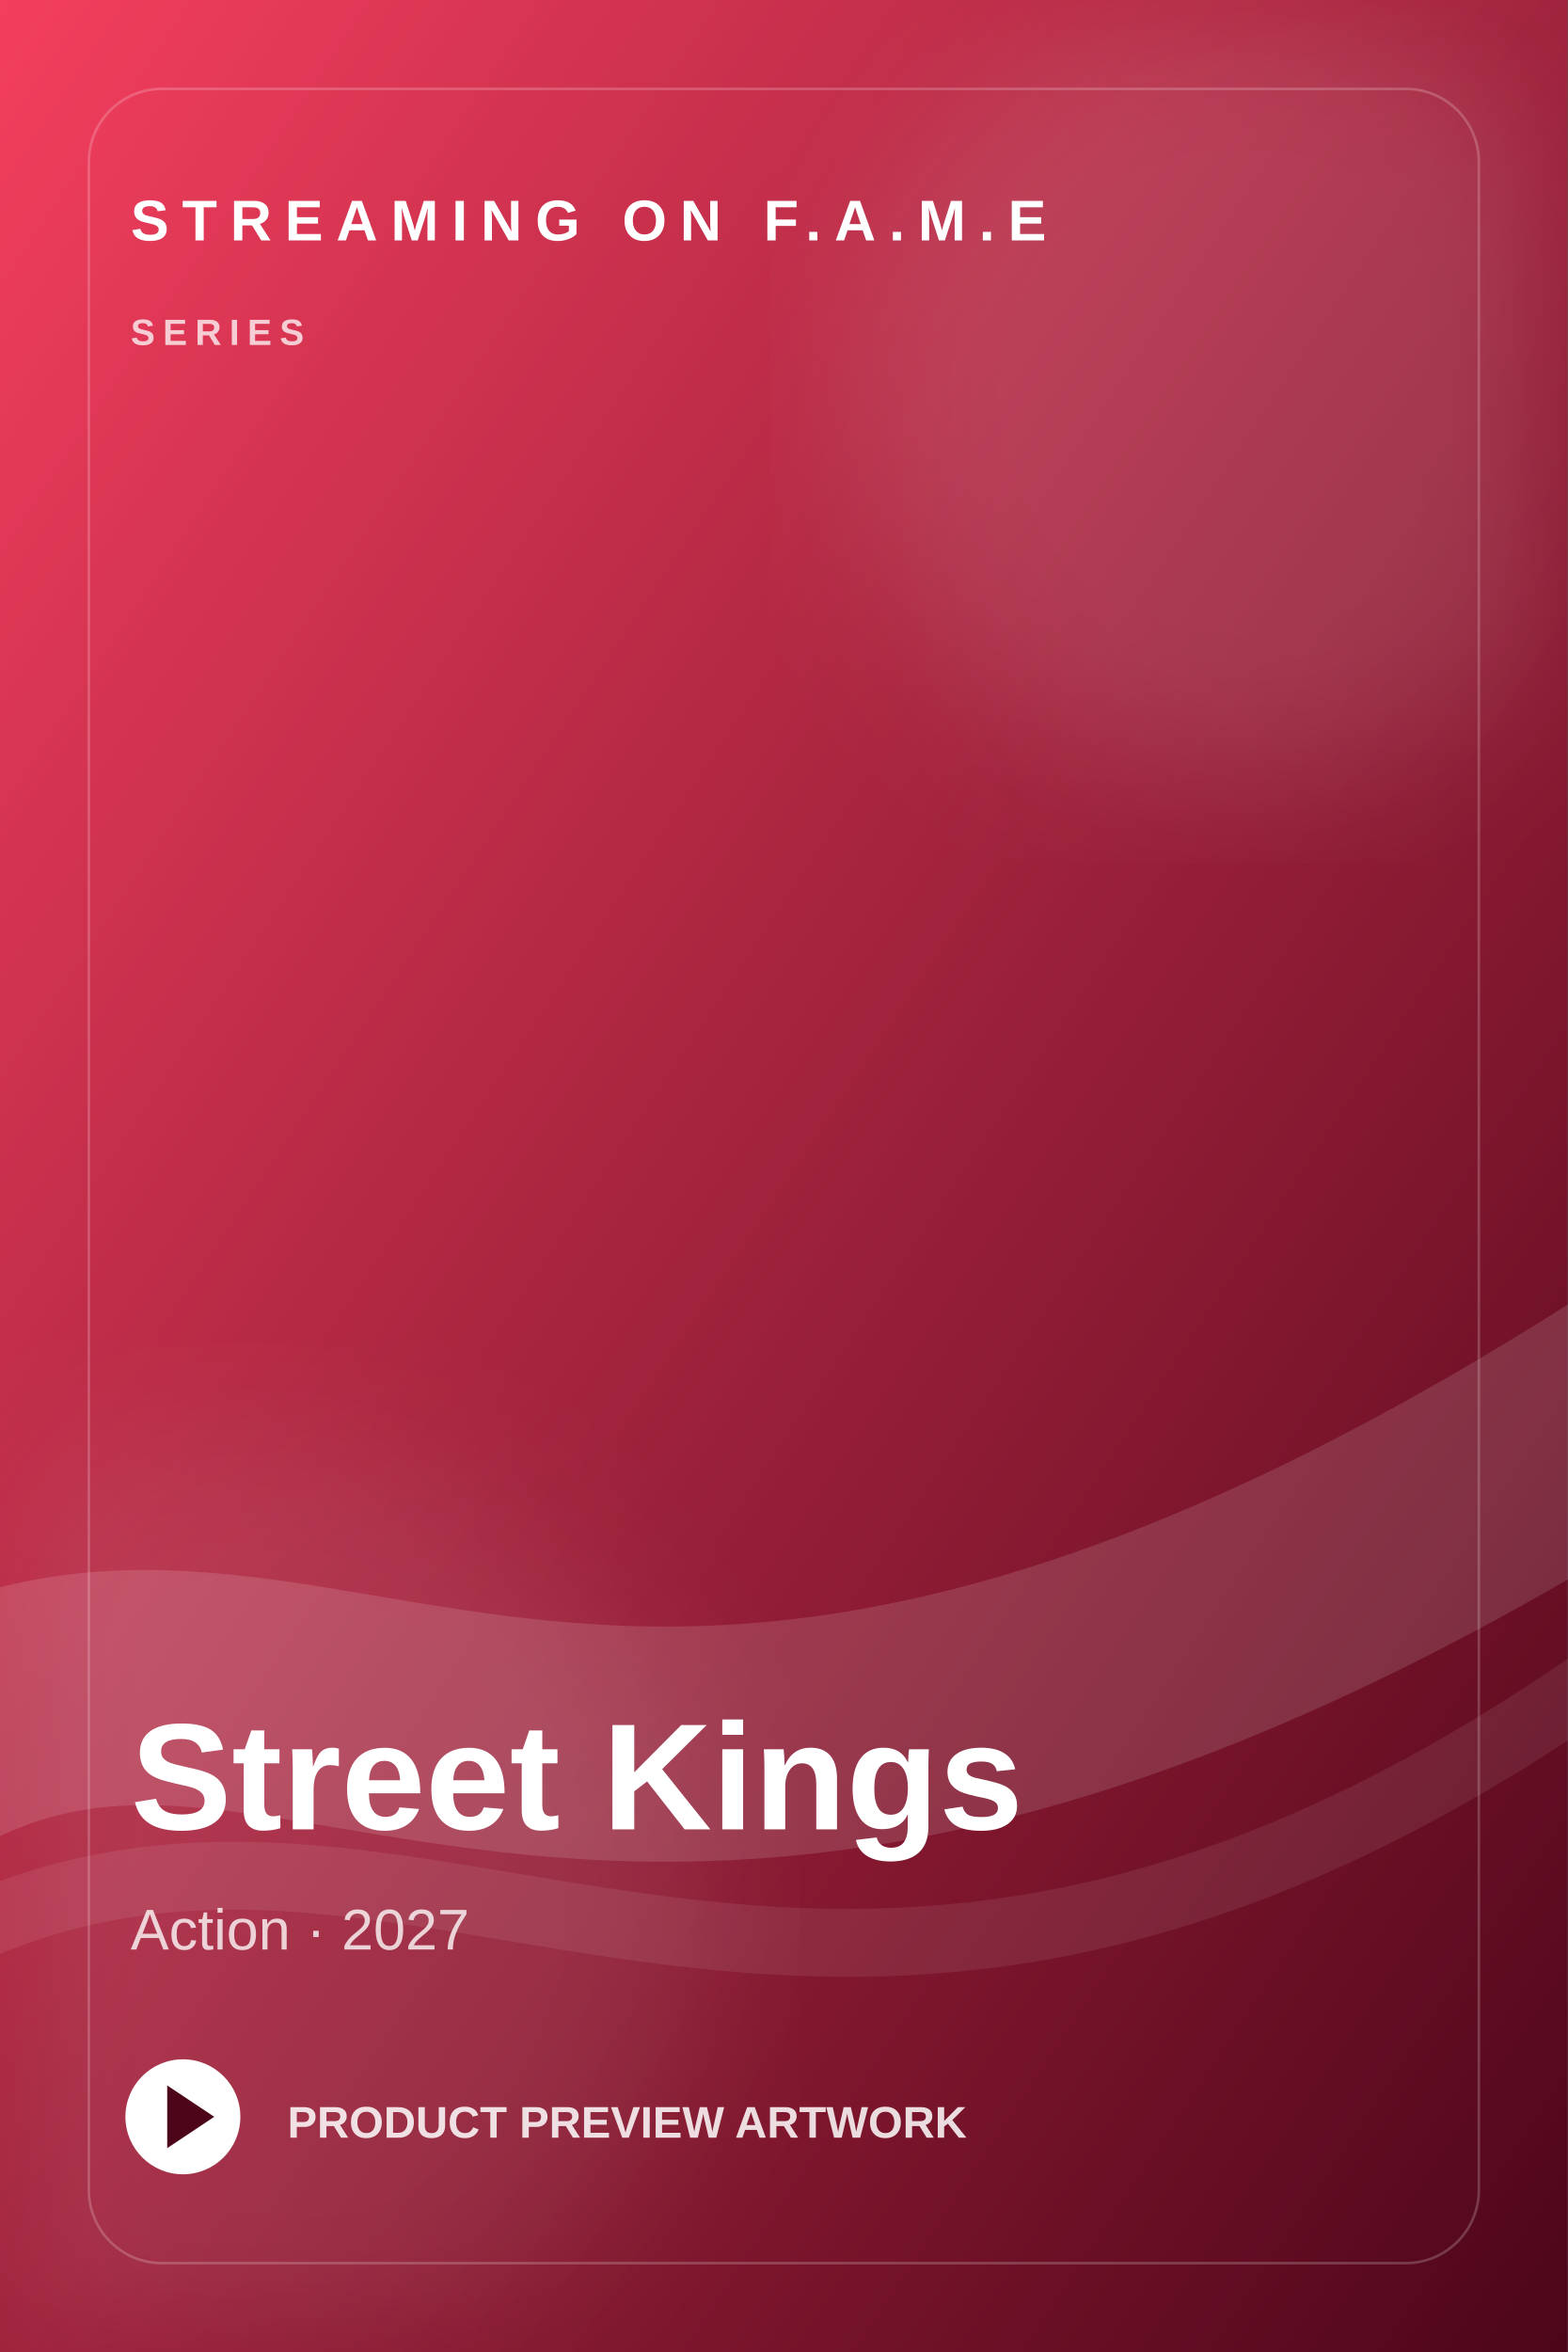
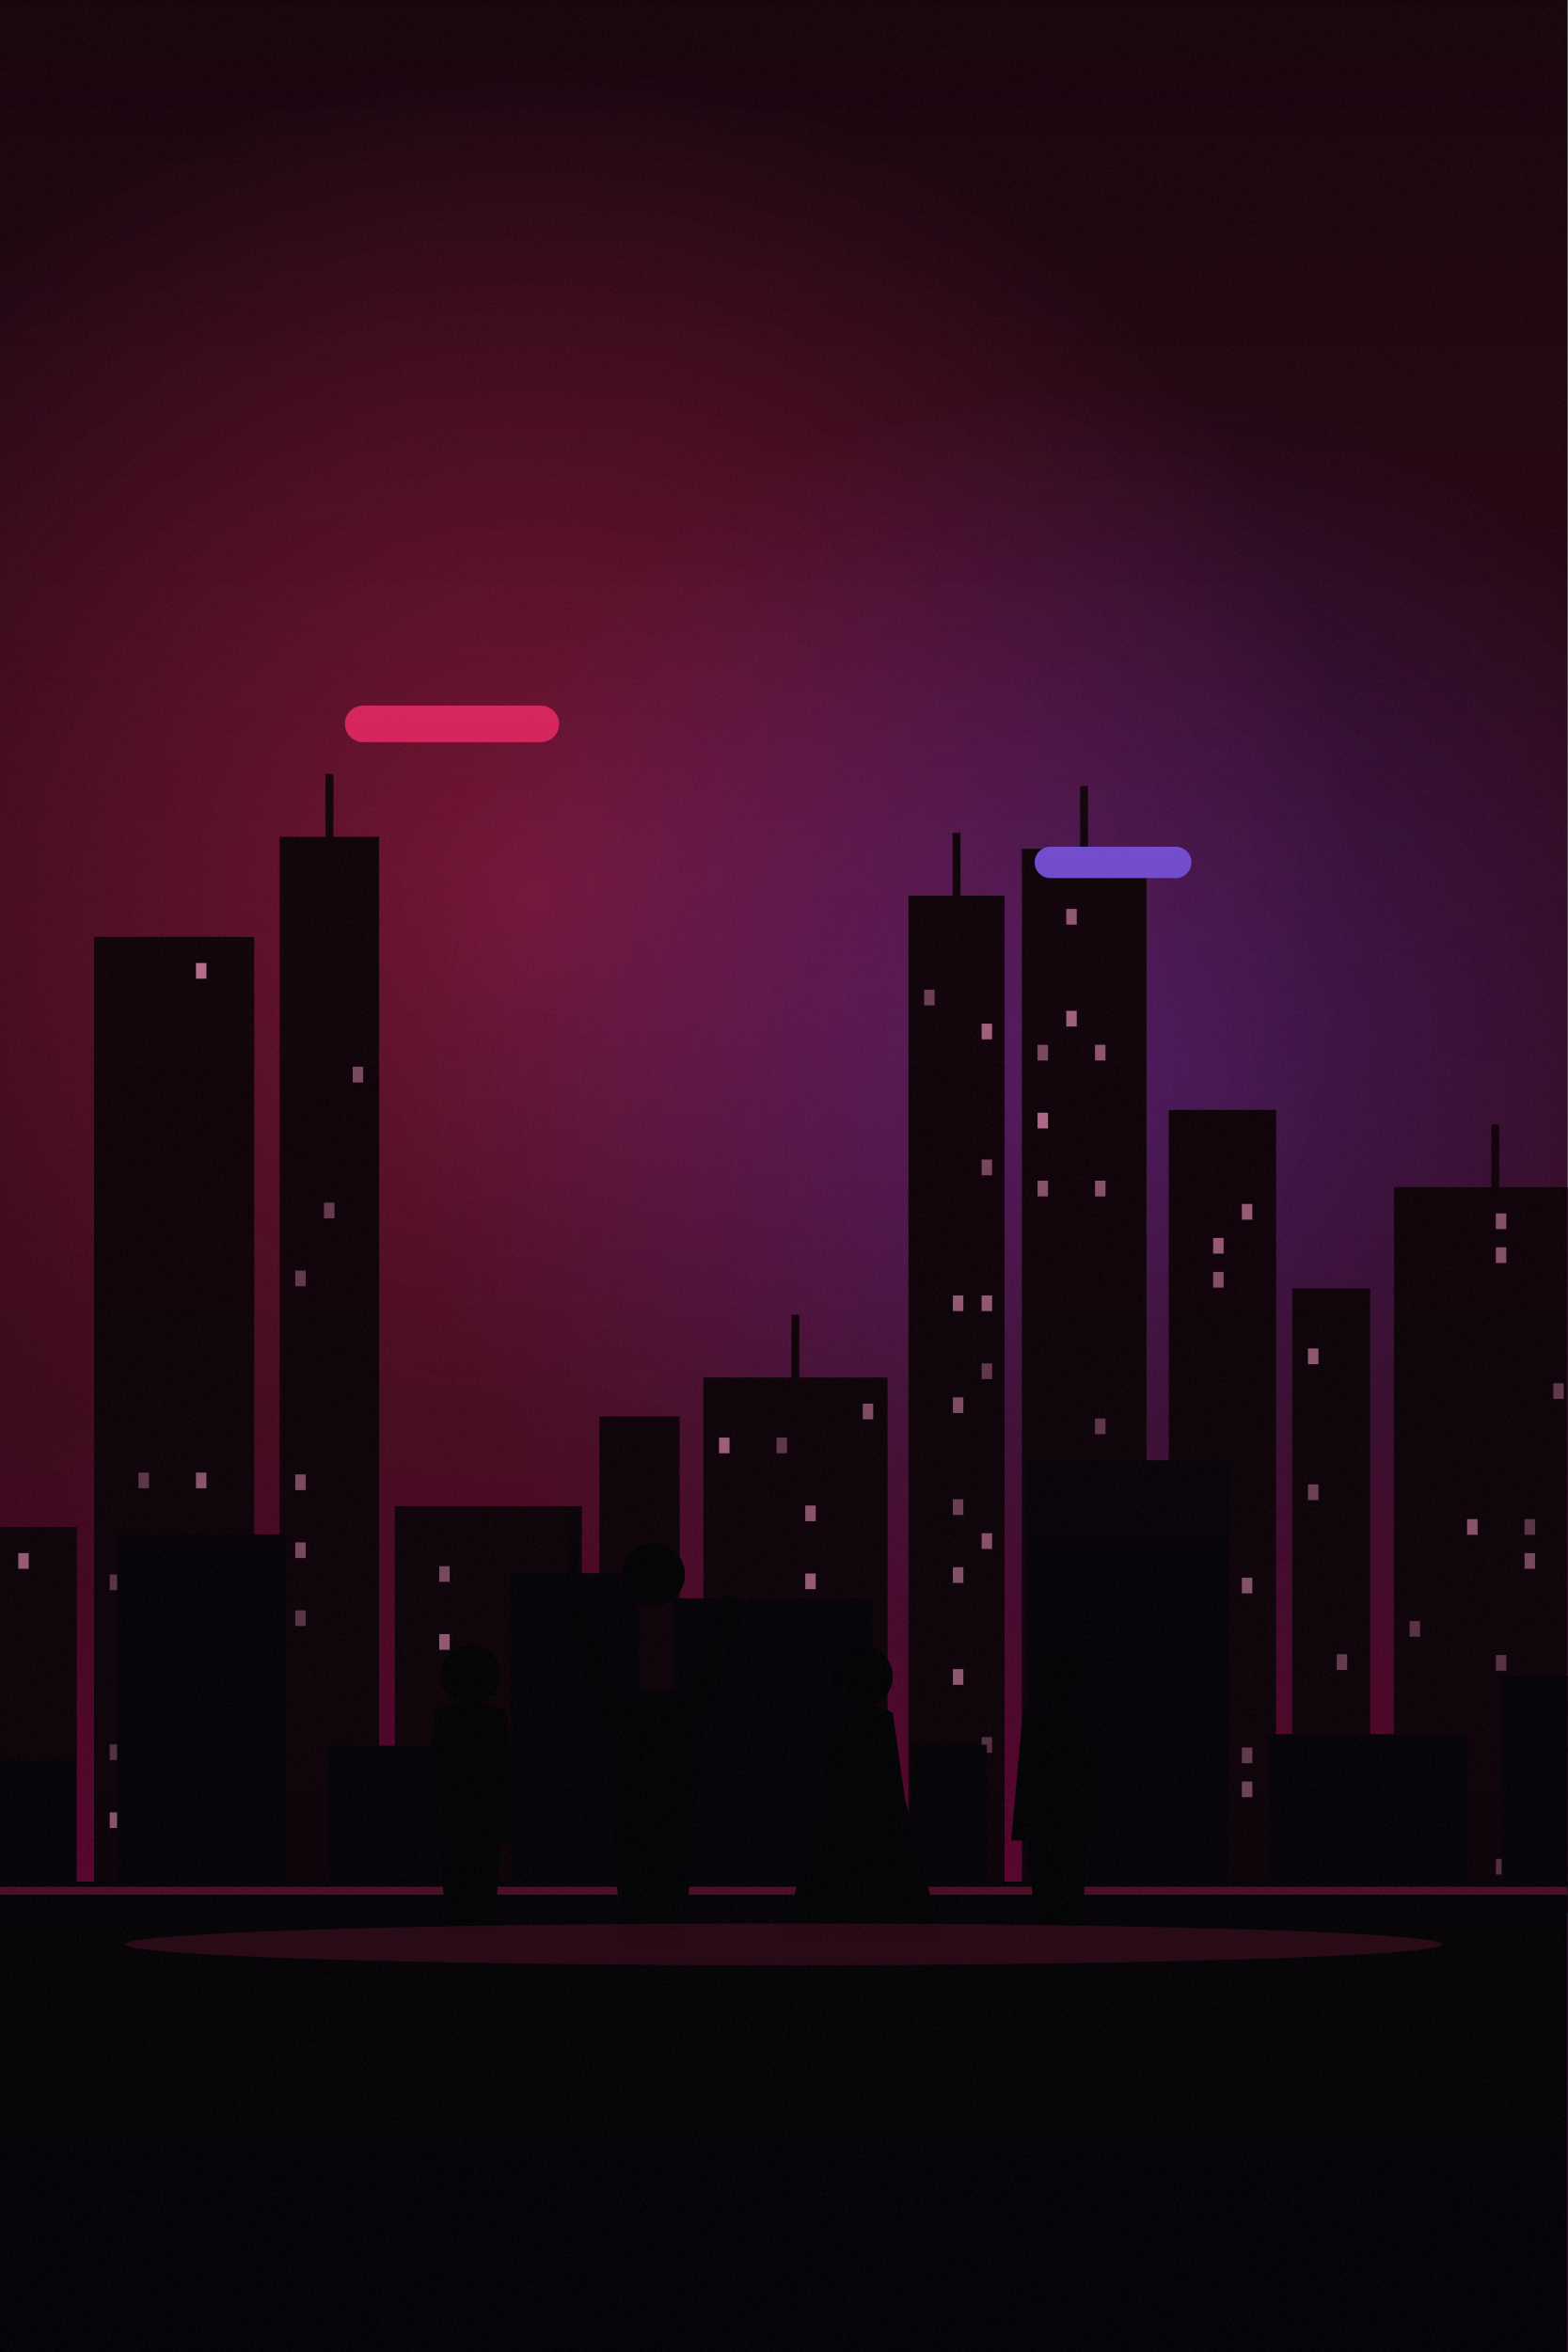
- <svg xmlns="http://www.w3.org/2000/svg" viewBox="0 0 600 900">
+ <svg xmlns="http://www.w3.org/2000/svg" viewBox="0 0 600 900" preserveAspectRatio="xMidYMid slice">
  <defs>
-     <linearGradient id="g" x1="0" y1="0" x2="1" y2="1">
-       <stop stop-color="#F43F5E" />
-       <stop offset="1" stop-color="#4C0519" />
+     <linearGradient id="sky" x1="0" y1="0" x2="0" y2="1">
+       <stop offset="0" stop-color="#14020a" stop-opacity="1" />
+       <stop offset="0.6" stop-color="#4a0820" stop-opacity="1" />
+       <stop offset="1" stop-color="#e5007e" stop-opacity="1" />
    </linearGradient>
-     <filter id="glow">
-       <feGaussianBlur stdDeviation="28" />
+   </defs>
+   <rect width="600" height="900" fill="url(#sky)" />
+   <defs>
+     <radialGradient id="n1">
+       <stop offset="0" stop-color="#ff2a6d" stop-opacity="0.45" />
+       <stop offset="1" stop-color="#ff2a6d" stop-opacity="0" />
+     </radialGradient>
+   </defs>
+   <circle cx="204" cy="342" r="315" fill="url(#n1)" />
+   <defs>
+     <radialGradient id="n2">
+       <stop offset="0" stop-color="#7d3fff" stop-opacity="0.4" />
+       <stop offset="1" stop-color="#7d3fff" stop-opacity="0" />
+     </radialGradient>
+   </defs>
+   <circle cx="420" cy="414" r="270" fill="url(#n2)" />
+   <rect x="-10" y="584.3" width="39.4" height="139.7" fill="#12020a" />
+   <rect x="7" y="594.3" width="4" height="6" fill="#ff9ac6" opacity="0.9" />
+   <rect x="-4" y="607.3" width="4" height="6" fill="#ff9ac6" opacity="0.6" />
+   <rect x="-4" y="633.3" width="4" height="6" fill="#ff9ac6" opacity="0.9" />
+   <rect x="36" y="358.5" width="61.3" height="365.5" fill="#12020a" />
+   <rect x="75" y="368.5" width="4" height="6" fill="#ff9ac6" opacity="0.9" />
+   <rect x="53" y="563.5" width="4" height="6" fill="#ff9ac6" opacity="0.5" />
+   <rect x="75" y="563.5" width="4" height="6" fill="#ff9ac6" opacity="0.8" />
+   <rect x="42" y="602.5" width="4" height="6" fill="#ff9ac6" opacity="0.5" />
+   <rect x="42" y="667.5" width="4" height="6" fill="#ff9ac6" opacity="0.5" />
+   <rect x="53" y="667.5" width="4" height="6" fill="#ff9ac6" opacity="0.5" />
+   <rect x="42" y="693.5" width="4" height="6" fill="#ff9ac6" opacity="0.9" />
+   <rect x="53" y="693.5" width="4" height="6" fill="#ff9ac6" opacity="0.5" />
+   <rect x="107" y="320.2" width="38.1" height="403.8" fill="#12020a" />
+   <rect x="124.6" y="296.2" width="3" height="26" fill="#12020a" />
+   <rect x="135" y="408.2" width="4" height="6" fill="#ff9ac6" opacity="0.6" />
+   <rect x="124" y="460.2" width="4" height="6" fill="#ff9ac6" opacity="0.5" />
+   <rect x="113" y="486.2" width="4" height="6" fill="#ff9ac6" opacity="0.5" />
+   <rect x="113" y="564.2" width="4" height="6" fill="#ff9ac6" opacity="0.7" />
+   <rect x="113" y="590.2" width="4" height="6" fill="#ff9ac6" opacity="0.7" />
+   <rect x="113" y="616.2" width="4" height="6" fill="#ff9ac6" opacity="0.5" />
+   <rect x="151.1" y="576.3" width="71.6" height="147.7" fill="#12020a" />
+   <rect x="168.1" y="599.3" width="4" height="6" fill="#ff9ac6" opacity="0.7" />
+   <rect x="168.1" y="625.3" width="4" height="6" fill="#ff9ac6" opacity="0.9" />
+   <rect x="201.1" y="625.3" width="4" height="6" fill="#ff9ac6" opacity="0.8" />
+   <rect x="212.1" y="625.3" width="4" height="6" fill="#ff9ac6" opacity="0.9" />
+   <rect x="157.1" y="690.3" width="4" height="6" fill="#ff9ac6" opacity="0.8" />
+   <rect x="229.4" y="542" width="30.7" height="182" fill="#12020a" />
+   <rect x="269.2" y="527.1" width="70.5" height="196.9" fill="#12020a" />
+   <rect x="302.9" y="503.1" width="3" height="26" fill="#12020a" />
+   <rect x="330.2" y="537.1" width="4" height="6" fill="#ff9ac6" opacity="0.7" />
+   <rect x="275.2" y="550.1" width="4" height="6" fill="#ff9ac6" opacity="0.9" />
+   <rect x="297.2" y="550.1" width="4" height="6" fill="#ff9ac6" opacity="0.5" />
+   <rect x="308.2" y="576.1" width="4" height="6" fill="#ff9ac6" opacity="0.8" />
+   <rect x="308.2" y="602.1" width="4" height="6" fill="#ff9ac6" opacity="0.9" />
+   <rect x="275.2" y="628.1" width="4" height="6" fill="#ff9ac6" opacity="0.7" />
+   <rect x="297.2" y="654.1" width="4" height="6" fill="#ff9ac6" opacity="0.8" />
+   <rect x="330.2" y="667.1" width="4" height="6" fill="#ff9ac6" opacity="0.5" />
+   <rect x="275.2" y="693.1" width="4" height="6" fill="#ff9ac6" opacity="0.6" />
+   <rect x="330.2" y="706.1" width="4" height="6" fill="#ff9ac6" opacity="0.6" />
+   <rect x="347.7" y="342.7" width="36.8" height="381.3" fill="#12020a" />
+   <rect x="364.6" y="318.7" width="3" height="26" fill="#12020a" />
+   <rect x="353.7" y="378.7" width="4" height="6" fill="#ff9ac6" opacity="0.5" />
+   <rect x="375.7" y="391.7" width="4" height="6" fill="#ff9ac6" opacity="0.8" />
+   <rect x="375.7" y="443.7" width="4" height="6" fill="#ff9ac6" opacity="0.6" />
+   <rect x="364.7" y="495.7" width="4" height="6" fill="#ff9ac6" opacity="0.8" />
+   <rect x="375.7" y="495.7" width="4" height="6" fill="#ff9ac6" opacity="0.8" />
+   <rect x="375.7" y="521.7" width="4" height="6" fill="#ff9ac6" opacity="0.5" />
+   <rect x="364.7" y="534.7" width="4" height="6" fill="#ff9ac6" opacity="0.7" />
+   <rect x="364.7" y="573.7" width="4" height="6" fill="#ff9ac6" opacity="0.6" />
+   <rect x="375.7" y="586.7" width="4" height="6" fill="#ff9ac6" opacity="0.8" />
+   <rect x="364.7" y="599.7" width="4" height="6" fill="#ff9ac6" opacity="0.8" />
+   <rect x="364.7" y="638.7" width="4" height="6" fill="#ff9ac6" opacity="0.9" />
+   <rect x="375.7" y="664.7" width="4" height="6" fill="#ff9ac6" opacity="0.5" />
+   <rect x="353.7" y="677.7" width="4" height="6" fill="#ff9ac6" opacity="0.5" />
+   <rect x="364.7" y="703.7" width="4" height="6" fill="#ff9ac6" opacity="0.6" />
+   <rect x="391.1" y="324.8" width="47.7" height="399.2" fill="#12020a" />
+   <rect x="413.4" y="300.8" width="3" height="26" fill="#12020a" />
+   <rect x="408.1" y="347.8" width="4" height="6" fill="#ff9ac6" opacity="0.7" />
+   <rect x="408.1" y="386.8" width="4" height="6" fill="#ff9ac6" opacity="0.8" />
+   <rect x="397.1" y="399.8" width="4" height="6" fill="#ff9ac6" opacity="0.6" />
+   <rect x="419.1" y="399.8" width="4" height="6" fill="#ff9ac6" opacity="0.7" />
+   <rect x="397.1" y="425.8" width="4" height="6" fill="#ff9ac6" opacity="0.9" />
+   <rect x="397.1" y="451.8" width="4" height="6" fill="#ff9ac6" opacity="0.7" />
+   <rect x="419.1" y="451.8" width="4" height="6" fill="#ff9ac6" opacity="0.7" />
+   <rect x="419.1" y="542.8" width="4" height="6" fill="#ff9ac6" opacity="0.5" />
+   <rect x="397.1" y="568.8" width="4" height="6" fill="#ff9ac6" opacity="0.6" />
+   <rect x="397.1" y="607.8" width="4" height="6" fill="#ff9ac6" opacity="0.6" />
+   <rect x="408.1" y="607.8" width="4" height="6" fill="#ff9ac6" opacity="0.8" />
+   <rect x="397.1" y="633.8" width="4" height="6" fill="#ff9ac6" opacity="0.8" />
+   <rect x="447.3" y="424.7" width="41.1" height="299.3" fill="#12020a" />
+   <rect x="475.3" y="460.7" width="4" height="6" fill="#ff9ac6" opacity="0.8" />
+   <rect x="464.3" y="473.7" width="4" height="6" fill="#ff9ac6" opacity="0.8" />
+   <rect x="464.3" y="486.7" width="4" height="6" fill="#ff9ac6" opacity="0.7" />
+   <rect x="475.3" y="603.7" width="4" height="6" fill="#ff9ac6" opacity="0.8" />
+   <rect x="453.3" y="642.7" width="4" height="6" fill="#ff9ac6" opacity="0.5" />
+   <rect x="464.3" y="668.7" width="4" height="6" fill="#ff9ac6" opacity="0.8" />
+   <rect x="475.3" y="668.7" width="4" height="6" fill="#ff9ac6" opacity="0.6" />
+   <rect x="475.3" y="681.7" width="4" height="6" fill="#ff9ac6" opacity="0.7" />
+   <rect x="494.6" y="493" width="29.8" height="231" fill="#12020a" />
+   <rect x="500.6" y="516" width="4" height="6" fill="#ff9ac6" opacity="0.8" />
+   <rect x="500.6" y="568" width="4" height="6" fill="#ff9ac6" opacity="0.6" />
+   <rect x="511.6" y="633" width="4" height="6" fill="#ff9ac6" opacity="0.6" />
+   <rect x="511.6" y="711" width="4" height="6" fill="#ff9ac6" opacity="0.8" />
+   <rect x="533.5" y="454.3" width="77.7" height="269.7" fill="#12020a" />
+   <rect x="570.8" y="430.3" width="3" height="26" fill="#12020a" />
+   <rect x="572.5" y="464.3" width="4" height="6" fill="#ff9ac6" opacity="0.7" />
+   <rect x="572.5" y="477.3" width="4" height="6" fill="#ff9ac6" opacity="0.7" />
+   <rect x="594.5" y="529.3" width="4" height="6" fill="#ff9ac6" opacity="0.5" />
+   <rect x="561.5" y="581.3" width="4" height="6" fill="#ff9ac6" opacity="0.8" />
+   <rect x="583.5" y="581.3" width="4" height="6" fill="#ff9ac6" opacity="0.5" />
+   <rect x="583.5" y="594.3" width="4" height="6" fill="#ff9ac6" opacity="0.7" />
+   <rect x="539.5" y="620.3" width="4" height="6" fill="#ff9ac6" opacity="0.5" />
+   <rect x="572.5" y="633.3" width="4" height="6" fill="#ff9ac6" opacity="0.5" />
+   <rect x="583.5" y="646.3" width="4" height="6" fill="#ff9ac6" opacity="0.5" />
+   <rect x="539.5" y="685.3" width="4" height="6" fill="#ff9ac6" opacity="0.5" />
+   <rect x="594.5" y="685.3" width="4" height="6" fill="#ff9ac6" opacity="0.6" />
+   <rect x="594.5" y="698.3" width="4" height="6" fill="#ff9ac6" opacity="0.5" />
+   <rect x="572.5" y="711.3" width="4" height="6" fill="#ff9ac6" opacity="0.5" />
+   <rect x="-10" y="673.4" width="38.9" height="58.6" fill="#07010a" />
+   <rect x="44.8" y="587.1" width="64.7" height="144.9" fill="#07010a" />
+   <rect x="125.3" y="668" width="57.2" height="64" fill="#07010a" />
+   <rect x="195.4" y="602" width="49.2" height="130" fill="#07010a" />
+   <rect x="218.4" y="578" width="3" height="26" fill="#07010a" />
+   <rect x="257.5" y="611.6" width="76.4" height="120.4" fill="#07010a" />
+   <rect x="348.8" y="667.6" width="28.9" height="64.4" fill="#07010a" />
+   <rect x="393" y="558.8" width="77.4" height="173.2" fill="#07010a" />
+   <rect x="485.4" y="663.6" width="76.3" height="68.4" fill="#07010a" />
+   <rect x="574.7" y="641.2" width="30.2" height="90.8" fill="#07010a" />
+   <rect x="132" y="270" width="82" height="14" rx="7" fill="#ff2a6d" />
+   <rect x="396" y="324" width="60" height="12" rx="6" fill="#8d5cff" />
+   <rect y="720" width="600" height="900" fill="#07010a" />
+   <rect y="722" width="600" height="3" fill="#ff2a6d" opacity=".5" />
+   <g fill="#020004" transform="translate(180 740) scale(1.153846)">
+     <circle cx="0" cy="-86" r="10" />
+     <path d="M-12 -74Q0 -80 12 -74L16 -30L10 -30L8 0L-8 0L-10 -30L-16 -30Z" />
+   </g>
+   <g fill="#020004" transform="translate(250 746) scale(1.216216)">
+     <circle cx="0" cy="-118" r="10" />
+     <path d="M-30 -108L-22 -112L-10 -80Q0 -84 10 -80L22 -112L30 -108L16 -70L12 -30L10 0L-10 0L-12 -30L-16 -70Z" />
+   </g>
+   <g fill="#020004" transform="translate(330 742) scale(1.168831)">
+     <circle cx="0" cy="-86" r="10" />
+     <path d="M-10 -74Q0 -80 10 -74L14 -46L26 0L-26 0L-14 -46Z" />
+   </g>
+   <g fill="#020004" transform="translate(405 738) scale(1.125)">
+     <circle cx="0" cy="-86" r="10" />
+     <path d="M-12 -74Q0 -80 12 -74L16 -30L10 -30L8 0L-8 0L-10 -30L-16 -30Z" />
+   </g>
+   <ellipse cx="300" cy="744" rx="252" ry="8" fill="#ff2a6d" opacity=".25" />
+   <defs>
+     <linearGradient id="fade" x1="0" y1="0" x2="0" y2="1">
+       <stop offset="0" stop-color="#000" stop-opacity="0" />
+       <stop offset="1" stop-color="#000" stop-opacity="0.55" />
+     </linearGradient>
+     <radialGradient id="vig">
+       <stop offset="0" stop-color="#000" stop-opacity="0" />
+       <stop offset="1" stop-color="#000" stop-opacity="0.55" />
+     </radialGradient>
+     <filter id="grain">
+       <feTurbulence type="fractalNoise" baseFrequency=".9" numOctaves="2" stitchTiles="stitch" />
+       <feColorMatrix values="0 0 0 0 1  0 0 0 0 1  0 0 0 0 1  0 0 0 .5 0" />
    </filter>
  </defs>
-   <rect width="600" height="900" fill="#0d0d0d" />
-   <rect width="600" height="900" fill="url(#g)" />
-   <circle cx="475" cy="150" r="150" fill="#fff" opacity=".11" filter="url(#glow)" />
-   <circle cx="90" cy="730" r="180" fill="#fff" opacity=".08" filter="url(#glow)" />
-   <path d="M-50 680 C 120 560, 220 820, 680 500" fill="none" stroke="#fff" stroke-opacity=".13" stroke-width="90" />
-   <path d="M-50 760 C 160 620, 310 900, 680 590" fill="none" stroke="#fff" stroke-opacity=".08" stroke-width="26" />
-   <rect x="34" y="34" width="532" height="832" rx="28" fill="none" stroke="#fff" stroke-opacity=".2" />
-   <text x="50" y="92" fill="#fff" font-family="Arial,sans-serif" font-size="22" font-weight="800" letter-spacing="5">STREAMING ON F.A.M.E</text>
-   <text x="50" y="132" fill="#fff" opacity=".75" font-family="Arial,sans-serif" font-size="14" font-weight="700" letter-spacing="3">SERIES</text>
-   <text x="50" y="700" fill="#fff" font-family="Arial,sans-serif" font-size="58" font-weight="900">Street Kings</text>
-   <text x="50" y="746" fill="#fff" opacity=".78" font-family="Arial,sans-serif" font-size="22">Action · 2027</text>
-   <circle cx="70" cy="810" r="22" fill="#fff" />
-   <path d="M64 798l18 12-18 12z" fill="#4C0519" />
-   <text x="110" y="818" fill="#fff" opacity=".85" font-family="Arial,sans-serif" font-size="17" font-weight="700">PRODUCT PREVIEW ARTWORK</text>
+   <rect width="600" height="900" fill="url(#fade)" />
+   <rect width="600" height="900" filter="url(#grain)" opacity=".07" />
</svg>
